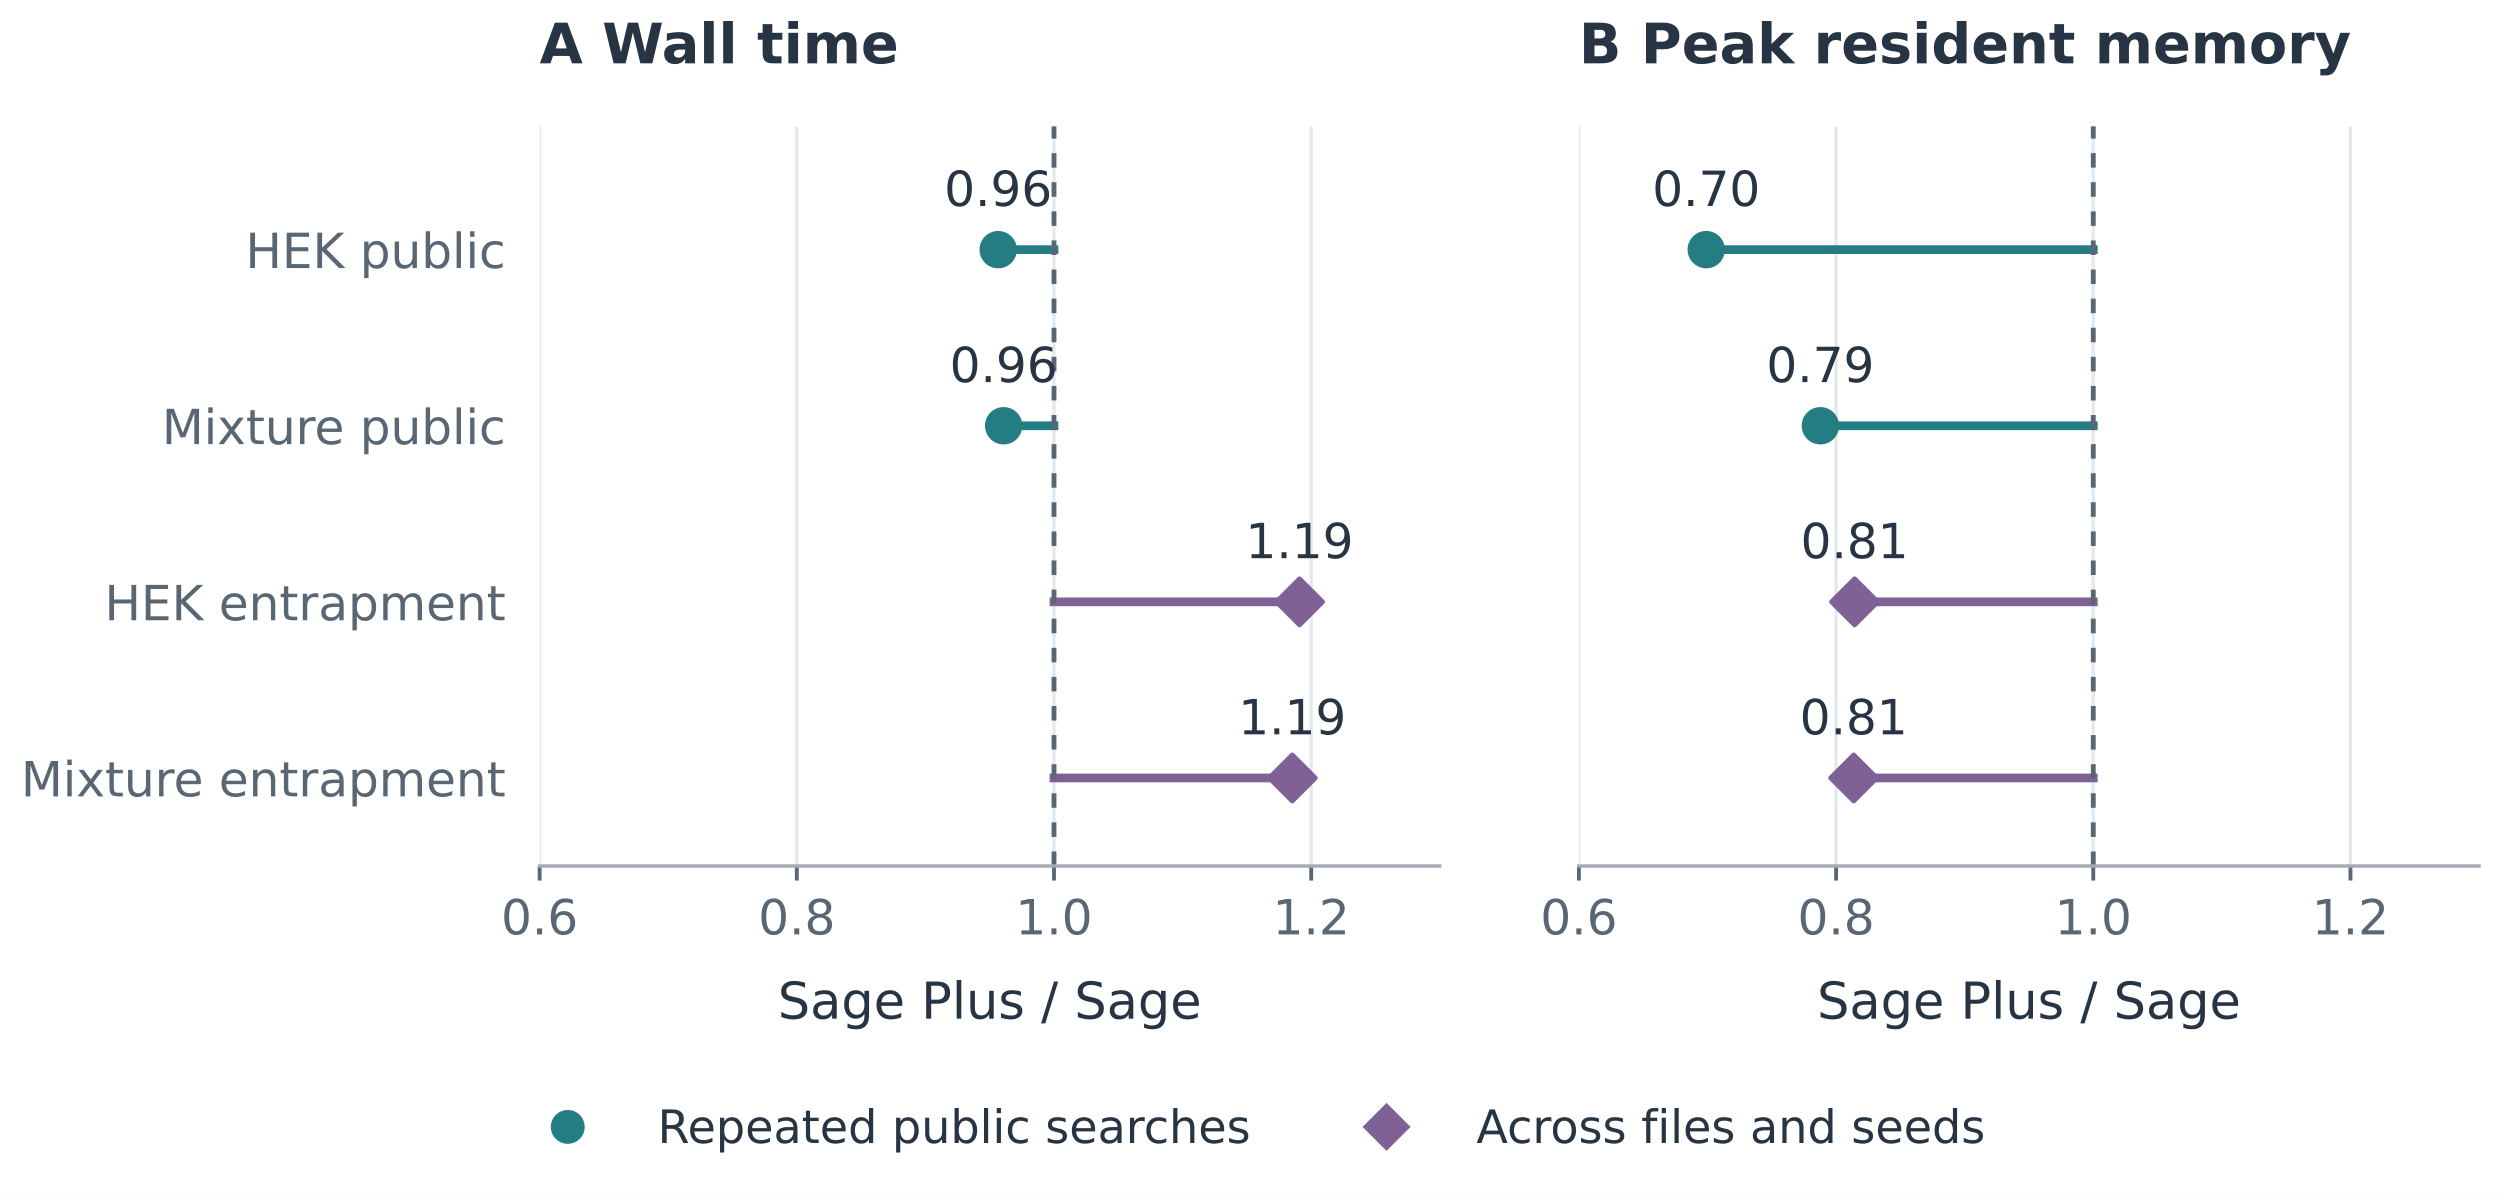
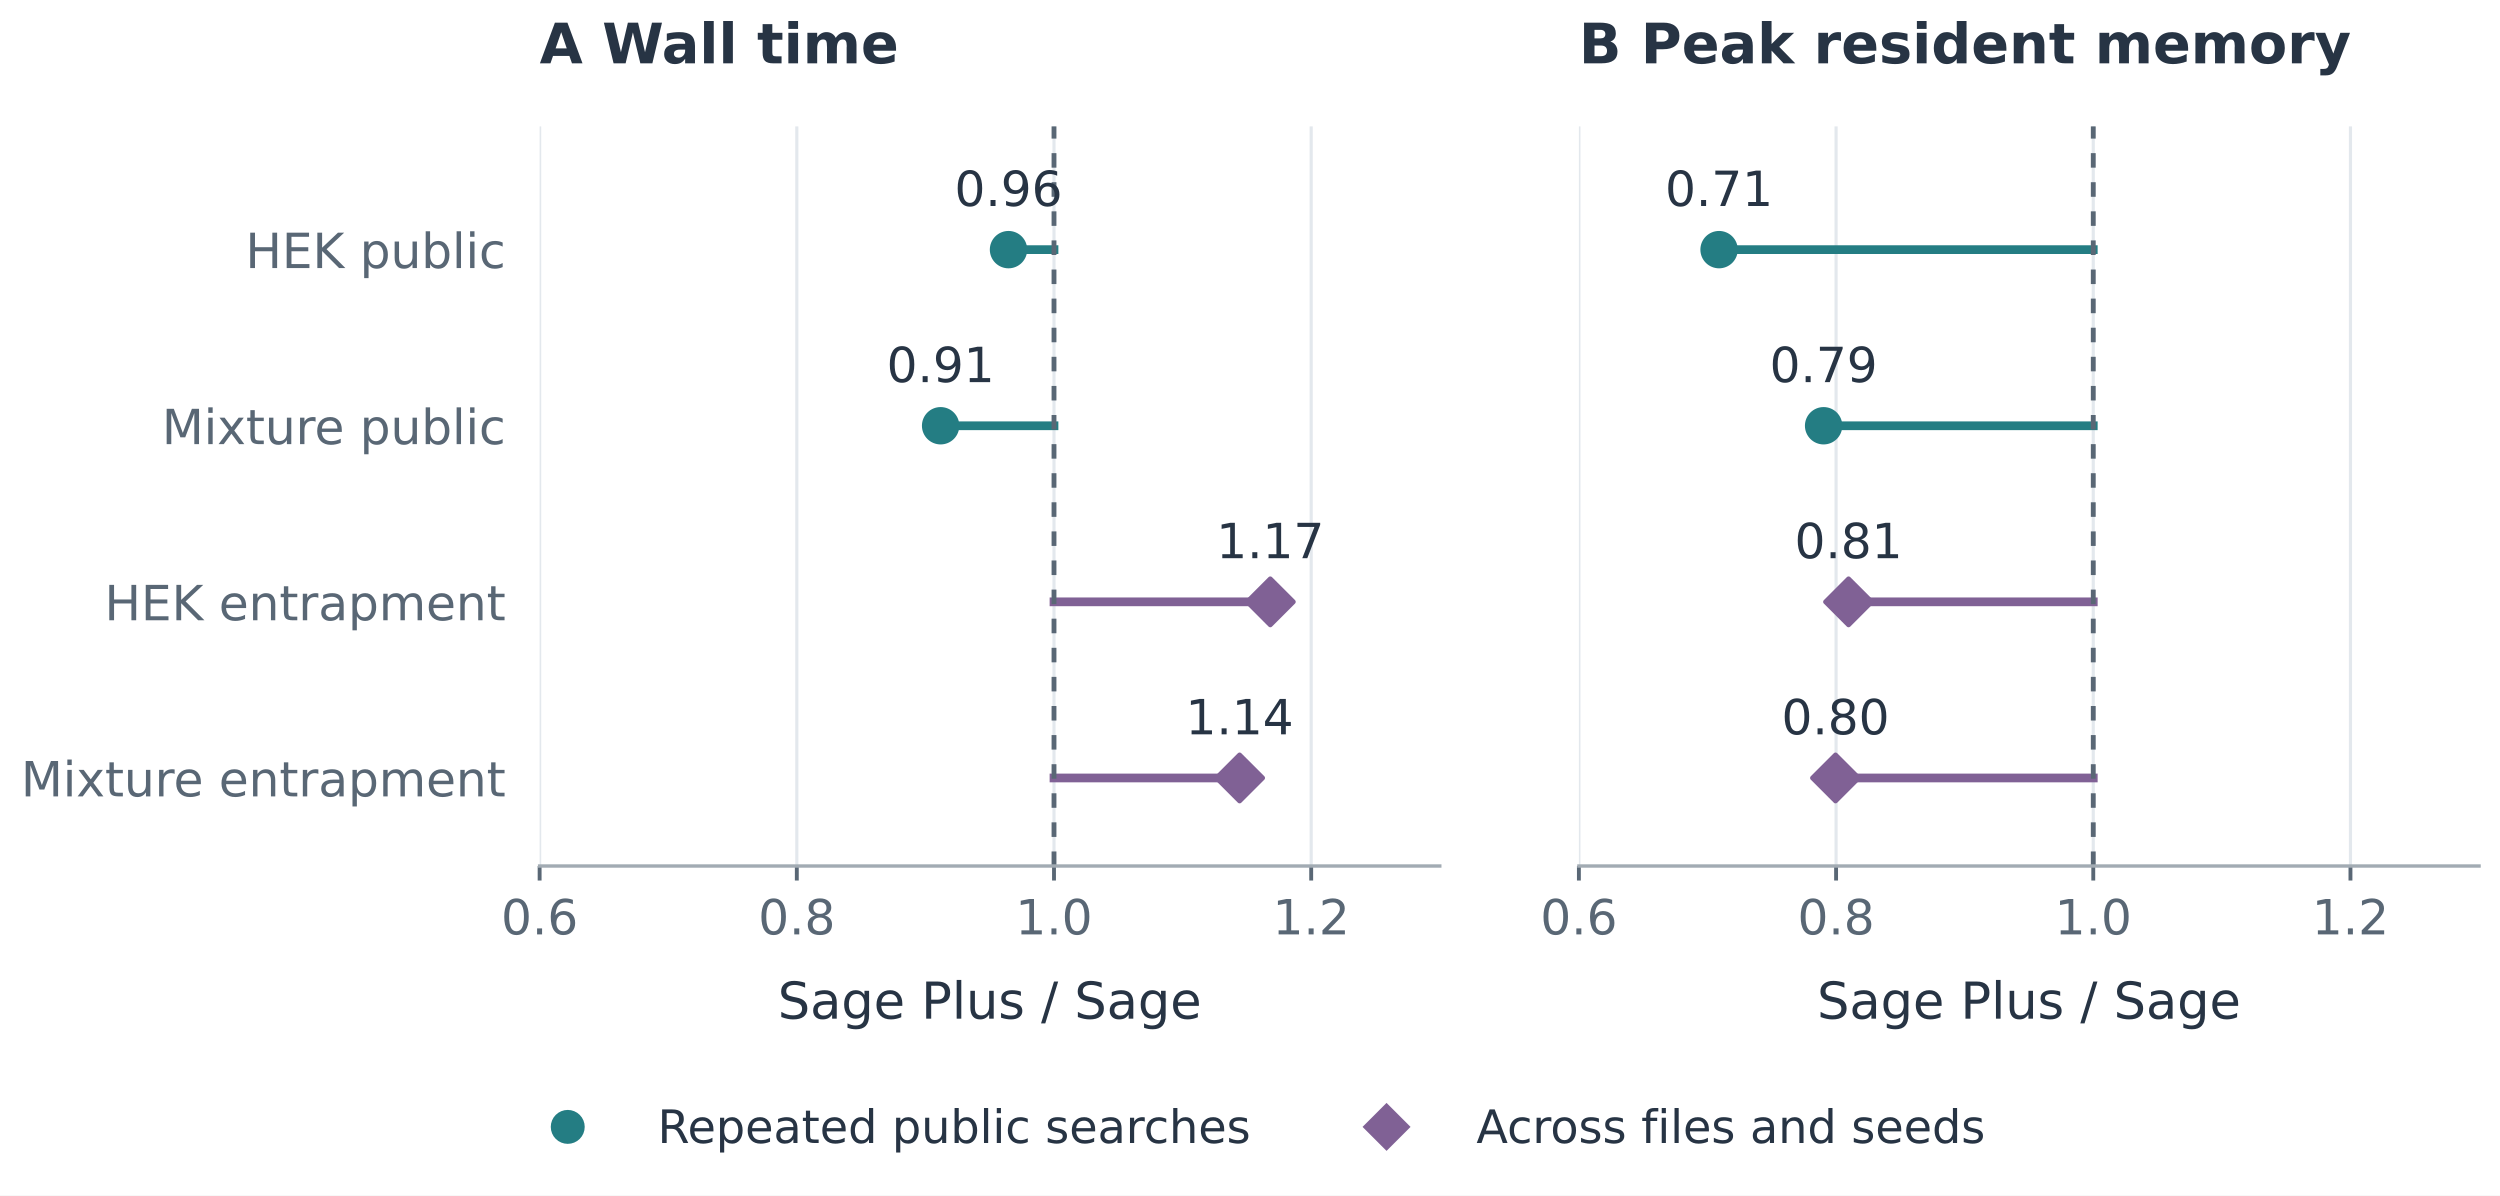
<svg xmlns="http://www.w3.org/2000/svg" xmlns:xlink="http://www.w3.org/1999/xlink" width="515.52pt" height="246.53pt" viewBox="0 0 515.52 246.53" version="1.1">
  <defs>
    <style type="text/css">*{stroke-linejoin: round; stroke-linecap: butt}</style>
  </defs>
  <g id="figure_1">
    <g id="patch_1">
      <path d="M 0 246.53  L 515.52 246.53  L 515.52 0  L 0 0  z " style="fill: #ffffff" />
    </g>
    <g id="axes_1">
      <g id="patch_2">
        <path d="M 111.275 178.578  L 296.894 178.578  L 296.894 26.058  L 111.275 26.058  z " style="fill: #ffffff" />
      </g>
      <g id="matplotlib.axis_1">
        <g id="xtick_1">
          <g id="line2d_1">
            <path d="M 111.275 178.578  L 111.275 26.058  " clip-path="url(#pa01e29f7b3)" style="fill: none; stroke: #e3e8ed; stroke-width: 0.65; stroke-linecap: square" />
          </g>
          <g id="line2d_2">
            <defs>
              <path id="ma67647b1fe" d="M 0 0  L 0 3  " style="stroke: #596775; stroke-width: 0.8" />
            </defs>
            <g>
              <use xlink:href="#ma67647b1fe" x="111.275" y="178.578" style="fill: #596775; stroke: #596775; stroke-width: 0.8" />
            </g>
          </g>
          <g id="text_1">
            <text style="font-size: 10px; font-family: 'DejaVu Sans'; text-anchor: middle; fill: #596775" x="111.275" y="192.676" transform="rotate(-0 111.2747 192.6761)">0.6</text>
          </g>
        </g>
        <g id="xtick_2">
          <g id="line2d_3">
            <path d="M 164.309 178.578  L 164.309 26.058  " clip-path="url(#pa01e29f7b3)" style="fill: none; stroke: #e3e8ed; stroke-width: 0.65; stroke-linecap: square" />
          </g>
          <g id="line2d_4">
            <g>
              <use xlink:href="#ma67647b1fe" x="164.309" y="178.578" style="fill: #596775; stroke: #596775; stroke-width: 0.8" />
            </g>
          </g>
          <g id="text_2">
            <text style="font-size: 10px; font-family: 'DejaVu Sans'; text-anchor: middle; fill: #596775" x="164.309" y="192.676" transform="rotate(-0 164.3087 192.6761)">0.8</text>
          </g>
        </g>
        <g id="xtick_3">
          <g id="line2d_5">
            <path d="M 217.343 178.578  L 217.343 26.058  " clip-path="url(#pa01e29f7b3)" style="fill: none; stroke: #e3e8ed; stroke-width: 0.65; stroke-linecap: square" />
          </g>
          <g id="line2d_6">
            <g>
              <use xlink:href="#ma67647b1fe" x="217.343" y="178.578" style="fill: #596775; stroke: #596775; stroke-width: 0.8" />
            </g>
          </g>
          <g id="text_3">
            <text style="font-size: 10px; font-family: 'DejaVu Sans'; text-anchor: middle; fill: #596775" x="217.343" y="192.676" transform="rotate(-0 217.3426 192.6761)">1.0</text>
          </g>
        </g>
        <g id="xtick_4">
          <g id="line2d_7">
            <path d="M 270.377 178.578  L 270.377 26.058  " clip-path="url(#pa01e29f7b3)" style="fill: none; stroke: #e3e8ed; stroke-width: 0.65; stroke-linecap: square" />
          </g>
          <g id="line2d_8">
            <g>
              <use xlink:href="#ma67647b1fe" x="270.377" y="178.578" style="fill: #596775; stroke: #596775; stroke-width: 0.8" />
            </g>
          </g>
          <g id="text_4">
            <text style="font-size: 10px; font-family: 'DejaVu Sans'; text-anchor: middle; fill: #596775" x="270.377" y="192.676" transform="rotate(-0 270.3766 192.6761)">1.2</text>
          </g>
        </g>
        <g id="text_5">
          <text style="font-size: 10.5px; font-family: 'DejaVu Sans'; text-anchor: middle; fill: #273444" x="204.084" y="210.057" transform="rotate(-0 204.0841 210.0568)">Sage Plus / Sage</text>
        </g>
      </g>
      <g id="matplotlib.axis_2">
        <g id="ytick_1">
          <g id="line2d_9" />
          <g id="text_6">
            <text style="font-size: 10px; font-family: 'DejaVu Sans'; text-anchor: end; fill: #596775" x="104.275" y="55.277" transform="rotate(-0 104.2747 55.27746)">HEK public</text>
          </g>
        </g>
        <g id="ytick_2">
          <g id="line2d_10" />
          <g id="text_7">
            <text style="font-size: 10px; font-family: 'DejaVu Sans'; text-anchor: end; fill: #596775" x="104.275" y="91.592" transform="rotate(-0 104.2747 91.5918)">Mixture public</text>
          </g>
        </g>
        <g id="ytick_3">
          <g id="line2d_11" />
          <g id="text_8">
            <text style="font-size: 10px; font-family: 'DejaVu Sans'; text-anchor: end; fill: #596775" x="104.275" y="127.906" transform="rotate(-0 104.2747 127.9058)">HEK entrapment</text>
          </g>
        </g>
        <g id="ytick_4">
          <g id="line2d_12" />
          <g id="text_9">
            <text style="font-size: 10px; font-family: 'DejaVu Sans'; text-anchor: end; fill: #596775" x="104.275" y="164.22" transform="rotate(-0 104.2747 164.2205)">Mixture entrapment</text>
          </g>
        </g>
      </g>
      <g id="line2d_13">
-         <path d="M 217.343 51.478  L 205.837 51.478  " clip-path="url(#pa01e29f7b3)" style="fill: none; stroke: #247d83; stroke-width: 1.8; stroke-linecap: square" />
+         <path d="M 217.343 51.478  L 207.962 51.478  " clip-path="url(#pa01e29f7b3)" style="fill: none; stroke: #247d83; stroke-width: 1.8; stroke-linecap: square" />
      </g>
      <g id="line2d_14">
-         <path d="M 217.343 87.793  L 206.96 87.793  " clip-path="url(#pa01e29f7b3)" style="fill: none; stroke: #247d83; stroke-width: 1.8; stroke-linecap: square" />
+         <path d="M 217.343 87.793  L 193.963 87.793  " clip-path="url(#pa01e29f7b3)" style="fill: none; stroke: #247d83; stroke-width: 1.8; stroke-linecap: square" />
      </g>
      <g id="line2d_15">
-         <path d="M 217.343 124.107  L 267.972 124.107  " clip-path="url(#pa01e29f7b3)" style="fill: none; stroke: #806195; stroke-width: 1.8; stroke-linecap: square" />
+         <path d="M 217.343 124.107  L 261.944 124.107  " clip-path="url(#pa01e29f7b3)" style="fill: none; stroke: #806195; stroke-width: 1.8; stroke-linecap: square" />
      </g>
      <g id="line2d_16">
-         <path d="M 217.343 160.421  L 266.479 160.421  " clip-path="url(#pa01e29f7b3)" style="fill: none; stroke: #806195; stroke-width: 1.8; stroke-linecap: square" />
+         <path d="M 217.343 160.421  L 255.615 160.421  " clip-path="url(#pa01e29f7b3)" style="fill: none; stroke: #806195; stroke-width: 1.8; stroke-linecap: square" />
      </g>
      <g id="line2d_17">
        <path d="M 217.343 178.578  L 217.343 26.058  " clip-path="url(#pa01e29f7b3)" style="fill: none; stroke-dasharray: 3,3; stroke-dashoffset: 0; stroke: #596775" />
      </g>
      <g id="patch_3">
        <path d="M 111.275 178.578  L 296.894 178.578  " style="fill: none; stroke: #a2abb3; stroke-width: 0.7; stroke-linejoin: miter; stroke-linecap: square" />
      </g>
      <g id="PathCollection_1">
        <defs>
          <path id="mf9362a3cc7" d="M 0 3.354  C 0.89 3.354 1.743 3.001 2.372 2.372  C 3.001 1.743 3.354 0.89 3.354 0  C 3.354 -0.89 3.001 -1.743 2.372 -2.372  C 1.743 -3.001 0.89 -3.354 0 -3.354  C -0.89 -3.354 -1.743 -3.001 -2.372 -2.372  C -3.001 -1.743 -3.354 -0.89 -3.354 0  C -3.354 0.89 -3.001 1.743 -2.372 2.372  C -1.743 3.001 -0.89 3.354 0 3.354  z " style="stroke: #247d83" />
        </defs>
        <g clip-path="url(#pa01e29f7b3)">
-           <use xlink:href="#mf9362a3cc7" x="205.837" y="51.478" style="fill: #247d83; stroke: #247d83" />
+           <use xlink:href="#mf9362a3cc7" x="207.962" y="51.478" style="fill: #247d83; stroke: #247d83" />
        </g>
      </g>
      <g id="text_10">
-         <text style="font-size: 10px; font-family: 'DejaVu Sans'; text-anchor: middle; fill: #273444" x="205.837" y="42.478" transform="rotate(-0 205.8368 42.47824)">0.96</text>
+         <text style="font-size: 10px; font-family: 'DejaVu Sans'; text-anchor: middle; fill: #273444" x="207.962" y="42.478" transform="rotate(-0 207.9625 42.47824)">0.96</text>
      </g>
      <g id="PathCollection_2">
        <g clip-path="url(#pa01e29f7b3)">
-           <use xlink:href="#mf9362a3cc7" x="206.96" y="87.793" style="fill: #247d83; stroke: #247d83" />
+           <use xlink:href="#mf9362a3cc7" x="193.963" y="87.793" style="fill: #247d83; stroke: #247d83" />
        </g>
      </g>
      <g id="text_11">
-         <text style="font-size: 10px; font-family: 'DejaVu Sans'; text-anchor: middle; fill: #273444" x="206.96" y="78.793" transform="rotate(-0 206.9598 78.79258)">0.96</text>
+         <text style="font-size: 10px; font-family: 'DejaVu Sans'; text-anchor: middle; fill: #273444" x="193.963" y="78.793" transform="rotate(-0 193.9634 78.79258)">0.91</text>
      </g>
      <g id="PathCollection_3">
        <defs>
          <path id="m2e4c9b0547" d="M -0 4.743  L 4.743 0  L 0 -4.743  L -4.743 -0  z " style="stroke: #806195" />
        </defs>
        <g clip-path="url(#pa01e29f7b3)">
-           <use xlink:href="#m2e4c9b0547" x="267.972" y="124.107" style="fill: #806195; stroke: #806195" />
+           <use xlink:href="#m2e4c9b0547" x="261.944" y="124.107" style="fill: #806195; stroke: #806195" />
        </g>
      </g>
      <g id="text_12">
-         <text style="font-size: 10px; font-family: 'DejaVu Sans'; text-anchor: middle; fill: #273444" x="267.972" y="115.107" transform="rotate(-0 267.9722 115.1069)">1.19</text>
+         <text style="font-size: 10px; font-family: 'DejaVu Sans'; text-anchor: middle; fill: #273444" x="261.944" y="115.107" transform="rotate(-0 261.9437 115.1069)">1.17</text>
      </g>
      <g id="PathCollection_4">
        <g clip-path="url(#pa01e29f7b3)">
-           <use xlink:href="#m2e4c9b0547" x="266.479" y="160.421" style="fill: #806195; stroke: #806195" />
+           <use xlink:href="#m2e4c9b0547" x="255.615" y="160.421" style="fill: #806195; stroke: #806195" />
        </g>
      </g>
      <g id="text_13">
-         <text style="font-size: 10px; font-family: 'DejaVu Sans'; text-anchor: middle; fill: #273444" x="266.479" y="151.421" transform="rotate(-0 266.4794 151.4213)">1.19</text>
+         <text style="font-size: 10px; font-family: 'DejaVu Sans'; text-anchor: middle; fill: #273444" x="255.615" y="151.421" transform="rotate(-0 255.6152 151.4213)">1.14</text>
      </g>
      <g id="text_14">
        <text style="font-weight: 700; font-size: 11.5px; font-family: 'DejaVu Sans'; text-anchor: start; fill: #273444" x="111.275" y="13.058" transform="rotate(-0 111.2747 13.0582)">A  Wall time</text>
      </g>
    </g>
    <g id="axes_2">
      <g id="patch_4">
        <path d="M 325.581 178.578  L 511.2 178.578  L 511.2 26.058  L 325.581 26.058  z " style="fill: #ffffff" />
      </g>
      <g id="matplotlib.axis_3">
        <g id="xtick_5">
          <g id="line2d_18">
            <path d="M 325.581 178.578  L 325.581 26.058  " clip-path="url(#pc30220a29e)" style="fill: none; stroke: #e3e8ed; stroke-width: 0.65; stroke-linecap: square" />
          </g>
          <g id="line2d_19">
            <g>
              <use xlink:href="#ma67647b1fe" x="325.581" y="178.578" style="fill: #596775; stroke: #596775; stroke-width: 0.8" />
            </g>
          </g>
          <g id="text_15">
            <text style="font-size: 10px; font-family: 'DejaVu Sans'; text-anchor: middle; fill: #596775" x="325.581" y="192.676" transform="rotate(-0 325.5811 192.6761)">0.6</text>
          </g>
        </g>
        <g id="xtick_6">
          <g id="line2d_20">
            <path d="M 378.615 178.578  L 378.615 26.058  " clip-path="url(#pc30220a29e)" style="fill: none; stroke: #e3e8ed; stroke-width: 0.65; stroke-linecap: square" />
          </g>
          <g id="line2d_21">
            <g>
              <use xlink:href="#ma67647b1fe" x="378.615" y="178.578" style="fill: #596775; stroke: #596775; stroke-width: 0.8" />
            </g>
          </g>
          <g id="text_16">
            <text style="font-size: 10px; font-family: 'DejaVu Sans'; text-anchor: middle; fill: #596775" x="378.615" y="192.676" transform="rotate(-0 378.6151 192.6761)">0.8</text>
          </g>
        </g>
        <g id="xtick_7">
          <g id="line2d_22">
            <path d="M 431.649 178.578  L 431.649 26.058  " clip-path="url(#pc30220a29e)" style="fill: none; stroke: #e3e8ed; stroke-width: 0.65; stroke-linecap: square" />
          </g>
          <g id="line2d_23">
            <g>
              <use xlink:href="#ma67647b1fe" x="431.649" y="178.578" style="fill: #596775; stroke: #596775; stroke-width: 0.8" />
            </g>
          </g>
          <g id="text_17">
            <text style="font-size: 10px; font-family: 'DejaVu Sans'; text-anchor: middle; fill: #596775" x="431.649" y="192.676" transform="rotate(-0 431.6491 192.6761)">1.0</text>
          </g>
        </g>
        <g id="xtick_8">
          <g id="line2d_24">
            <path d="M 484.683 178.578  L 484.683 26.058  " clip-path="url(#pc30220a29e)" style="fill: none; stroke: #e3e8ed; stroke-width: 0.65; stroke-linecap: square" />
          </g>
          <g id="line2d_25">
            <g>
              <use xlink:href="#ma67647b1fe" x="484.683" y="178.578" style="fill: #596775; stroke: #596775; stroke-width: 0.8" />
            </g>
          </g>
          <g id="text_18">
            <text style="font-size: 10px; font-family: 'DejaVu Sans'; text-anchor: middle; fill: #596775" x="484.683" y="192.676" transform="rotate(-0 484.683 192.6761)">1.2</text>
          </g>
        </g>
        <g id="text_19">
          <text style="font-size: 10.5px; font-family: 'DejaVu Sans'; text-anchor: middle; fill: #273444" x="418.391" y="210.057" transform="rotate(-0 418.3906 210.0568)">Sage Plus / Sage</text>
        </g>
      </g>
      <g id="matplotlib.axis_4">
        <g id="ytick_5">
          <g id="line2d_26" />
        </g>
        <g id="ytick_6">
          <g id="line2d_27" />
        </g>
        <g id="ytick_7">
          <g id="line2d_28" />
        </g>
        <g id="ytick_8">
          <g id="line2d_29" />
        </g>
      </g>
      <g id="line2d_30">
-         <path d="M 431.649 51.478  L 351.843 51.478  " clip-path="url(#pc30220a29e)" style="fill: none; stroke: #247d83; stroke-width: 1.8; stroke-linecap: square" />
+         <path d="M 431.649 51.478  L 354.486 51.478  " clip-path="url(#pc30220a29e)" style="fill: none; stroke: #247d83; stroke-width: 1.8; stroke-linecap: square" />
      </g>
      <g id="line2d_31">
-         <path d="M 431.649 87.793  L 375.375 87.793  " clip-path="url(#pc30220a29e)" style="fill: none; stroke: #247d83; stroke-width: 1.8; stroke-linecap: square" />
+         <path d="M 431.649 87.793  L 376.043 87.793  " clip-path="url(#pc30220a29e)" style="fill: none; stroke: #247d83; stroke-width: 1.8; stroke-linecap: square" />
      </g>
      <g id="line2d_32">
-         <path d="M 431.649 124.107  L 382.431 124.107  " clip-path="url(#pc30220a29e)" style="fill: none; stroke: #806195; stroke-width: 1.8; stroke-linecap: square" />
+         <path d="M 431.649 124.107  L 381.187 124.107  " clip-path="url(#pc30220a29e)" style="fill: none; stroke: #806195; stroke-width: 1.8; stroke-linecap: square" />
      </g>
      <g id="line2d_33">
-         <path d="M 431.649 160.421  L 382.246 160.421  " clip-path="url(#pc30220a29e)" style="fill: none; stroke: #806195; stroke-width: 1.8; stroke-linecap: square" />
+         <path d="M 431.649 160.421  L 378.499 160.421  " clip-path="url(#pc30220a29e)" style="fill: none; stroke: #806195; stroke-width: 1.8; stroke-linecap: square" />
      </g>
      <g id="line2d_34">
        <path d="M 431.649 178.578  L 431.649 26.058  " clip-path="url(#pc30220a29e)" style="fill: none; stroke-dasharray: 3,3; stroke-dashoffset: 0; stroke: #596775" />
      </g>
      <g id="patch_5">
        <path d="M 325.581 178.578  L 511.2 178.578  " style="fill: none; stroke: #a2abb3; stroke-width: 0.7; stroke-linejoin: miter; stroke-linecap: square" />
      </g>
      <g id="PathCollection_5">
        <g clip-path="url(#pc30220a29e)">
-           <use xlink:href="#mf9362a3cc7" x="351.843" y="51.478" style="fill: #247d83; stroke: #247d83" />
+           <use xlink:href="#mf9362a3cc7" x="354.486" y="51.478" style="fill: #247d83; stroke: #247d83" />
        </g>
      </g>
      <g id="text_20">
-         <text style="font-size: 10px; font-family: 'DejaVu Sans'; text-anchor: middle; fill: #273444" x="351.843" y="42.478" transform="rotate(-0 351.8426 42.47824)">0.70</text>
+         <text style="font-size: 10px; font-family: 'DejaVu Sans'; text-anchor: middle; fill: #273444" x="354.486" y="42.478" transform="rotate(-0 354.4861 42.47824)">0.71</text>
      </g>
      <g id="PathCollection_6">
        <g clip-path="url(#pc30220a29e)">
-           <use xlink:href="#mf9362a3cc7" x="375.375" y="87.793" style="fill: #247d83; stroke: #247d83" />
+           <use xlink:href="#mf9362a3cc7" x="376.043" y="87.793" style="fill: #247d83; stroke: #247d83" />
        </g>
      </g>
      <g id="text_21">
-         <text style="font-size: 10px; font-family: 'DejaVu Sans'; text-anchor: middle; fill: #273444" x="375.375" y="78.793" transform="rotate(-0 375.3755 78.79258)">0.79</text>
+         <text style="font-size: 10px; font-family: 'DejaVu Sans'; text-anchor: middle; fill: #273444" x="376.043" y="78.793" transform="rotate(-0 376.0435 78.79258)">0.79</text>
      </g>
      <g id="PathCollection_7">
        <g clip-path="url(#pc30220a29e)">
-           <use xlink:href="#m2e4c9b0547" x="382.431" y="124.107" style="fill: #806195; stroke: #806195" />
+           <use xlink:href="#m2e4c9b0547" x="381.187" y="124.107" style="fill: #806195; stroke: #806195" />
        </g>
      </g>
      <g id="text_22">
-         <text style="font-size: 10px; font-family: 'DejaVu Sans'; text-anchor: middle; fill: #273444" x="382.431" y="115.107" transform="rotate(-0 382.4307 115.1069)">0.81</text>
+         <text style="font-size: 10px; font-family: 'DejaVu Sans'; text-anchor: middle; fill: #273444" x="381.187" y="115.107" transform="rotate(-0 381.1868 115.1069)">0.81</text>
      </g>
      <g id="PathCollection_8">
        <g clip-path="url(#pc30220a29e)">
-           <use xlink:href="#m2e4c9b0547" x="382.246" y="160.421" style="fill: #806195; stroke: #806195" />
+           <use xlink:href="#m2e4c9b0547" x="378.499" y="160.421" style="fill: #806195; stroke: #806195" />
        </g>
      </g>
      <g id="text_23">
-         <text style="font-size: 10px; font-family: 'DejaVu Sans'; text-anchor: middle; fill: #273444" x="382.246" y="151.421" transform="rotate(-0 382.2464 151.4213)">0.81</text>
+         <text style="font-size: 10px; font-family: 'DejaVu Sans'; text-anchor: middle; fill: #273444" x="378.499" y="151.421" transform="rotate(-0 378.4988 151.4213)">0.80</text>
      </g>
      <g id="text_24">
        <text style="font-weight: 700; font-size: 11.5px; font-family: 'DejaVu Sans'; text-anchor: start; fill: #273444" x="325.581" y="13.058" transform="rotate(-0 325.5811 13.0582)">B  Peak resident memory</text>
      </g>
    </g>
    <g id="legend_1">
      <g id="line2d_35">
        <defs>
          <path id="m52675d2da8" d="M 0 3  C 0.796 3 1.559 2.684 2.121 2.121  C 2.684 1.559 3 0.796 3 0  C 3 -0.796 2.684 -1.559 2.121 -2.121  C 1.559 -2.684 0.796 -3 0 -3  C -0.796 -3 -1.559 -2.684 -2.121 -2.121  C -2.684 -1.559 -3 -0.796 -3 0  C -3 0.796 -2.684 1.559 -2.121 2.121  C -1.559 2.684 -0.796 3 0 3  z " style="stroke: #247d83" />
        </defs>
        <g>
          <use xlink:href="#m52675d2da8" x="117.073" y="232.373" style="fill: #247d83; stroke: #247d83" />
        </g>
      </g>
      <g id="text_25">
        <text style="font-size: 9.5px; font-family: 'DejaVu Sans'; text-anchor: start; fill: #273444" x="135.598" y="235.698" transform="rotate(-0 135.5982 235.6978)">Repeated public searches</text>
      </g>
      <g id="line2d_36">
        <defs>
          <path id="ma09324e5aa" d="M -0 4.243  L 4.243 0  L 0 -4.243  L -4.243 -0  z " style="stroke: #806195; stroke-linejoin: miter" />
        </defs>
        <g>
          <use xlink:href="#ma09324e5aa" x="285.916" y="232.373" style="fill: #806195; stroke: #806195; stroke-linejoin: miter" />
        </g>
      </g>
      <g id="text_26">
        <text style="font-size: 9.5px; font-family: 'DejaVu Sans'; text-anchor: start; fill: #273444" x="304.441" y="235.698" transform="rotate(-0 304.4414 235.6978)">Across files and seeds</text>
      </g>
    </g>
  </g>
  <defs>
    <clipPath id="pa01e29f7b3">
      <rect x="111.275" y="26.058" width="185.619" height="152.52" />
    </clipPath>
    <clipPath id="pc30220a29e">
      <rect x="325.581" y="26.058" width="185.619" height="152.52" />
    </clipPath>
  </defs>
</svg>
